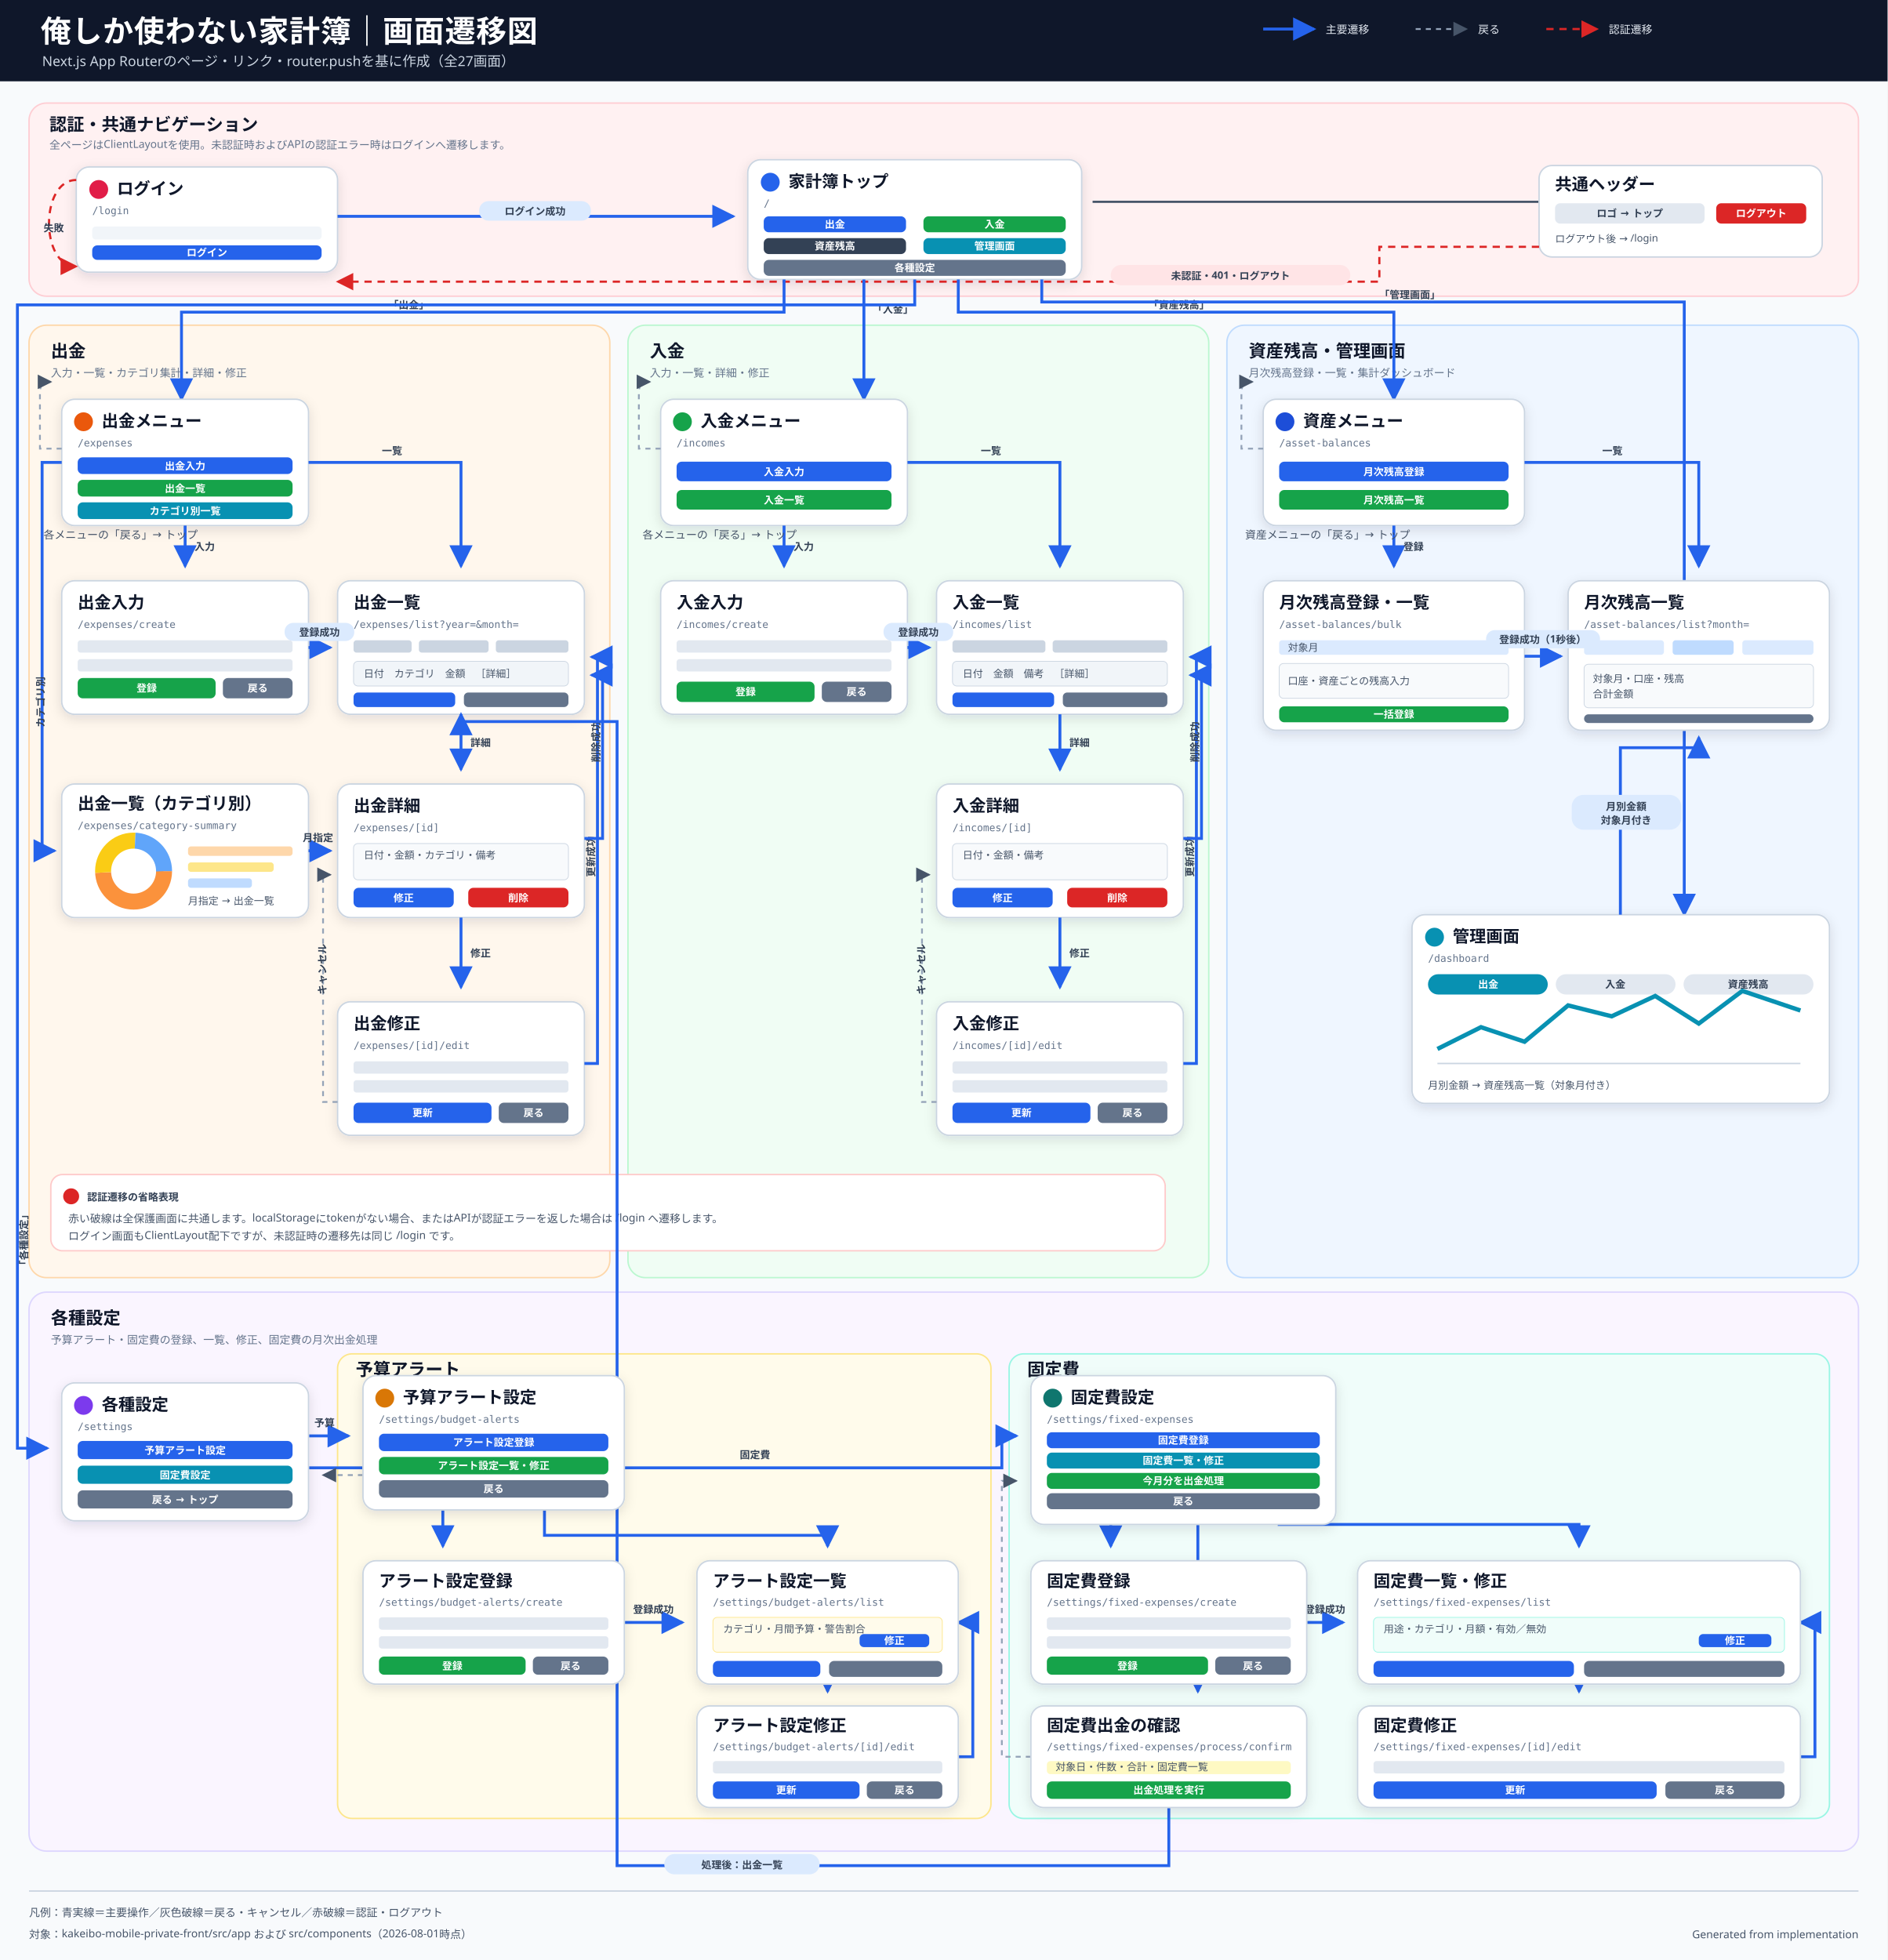
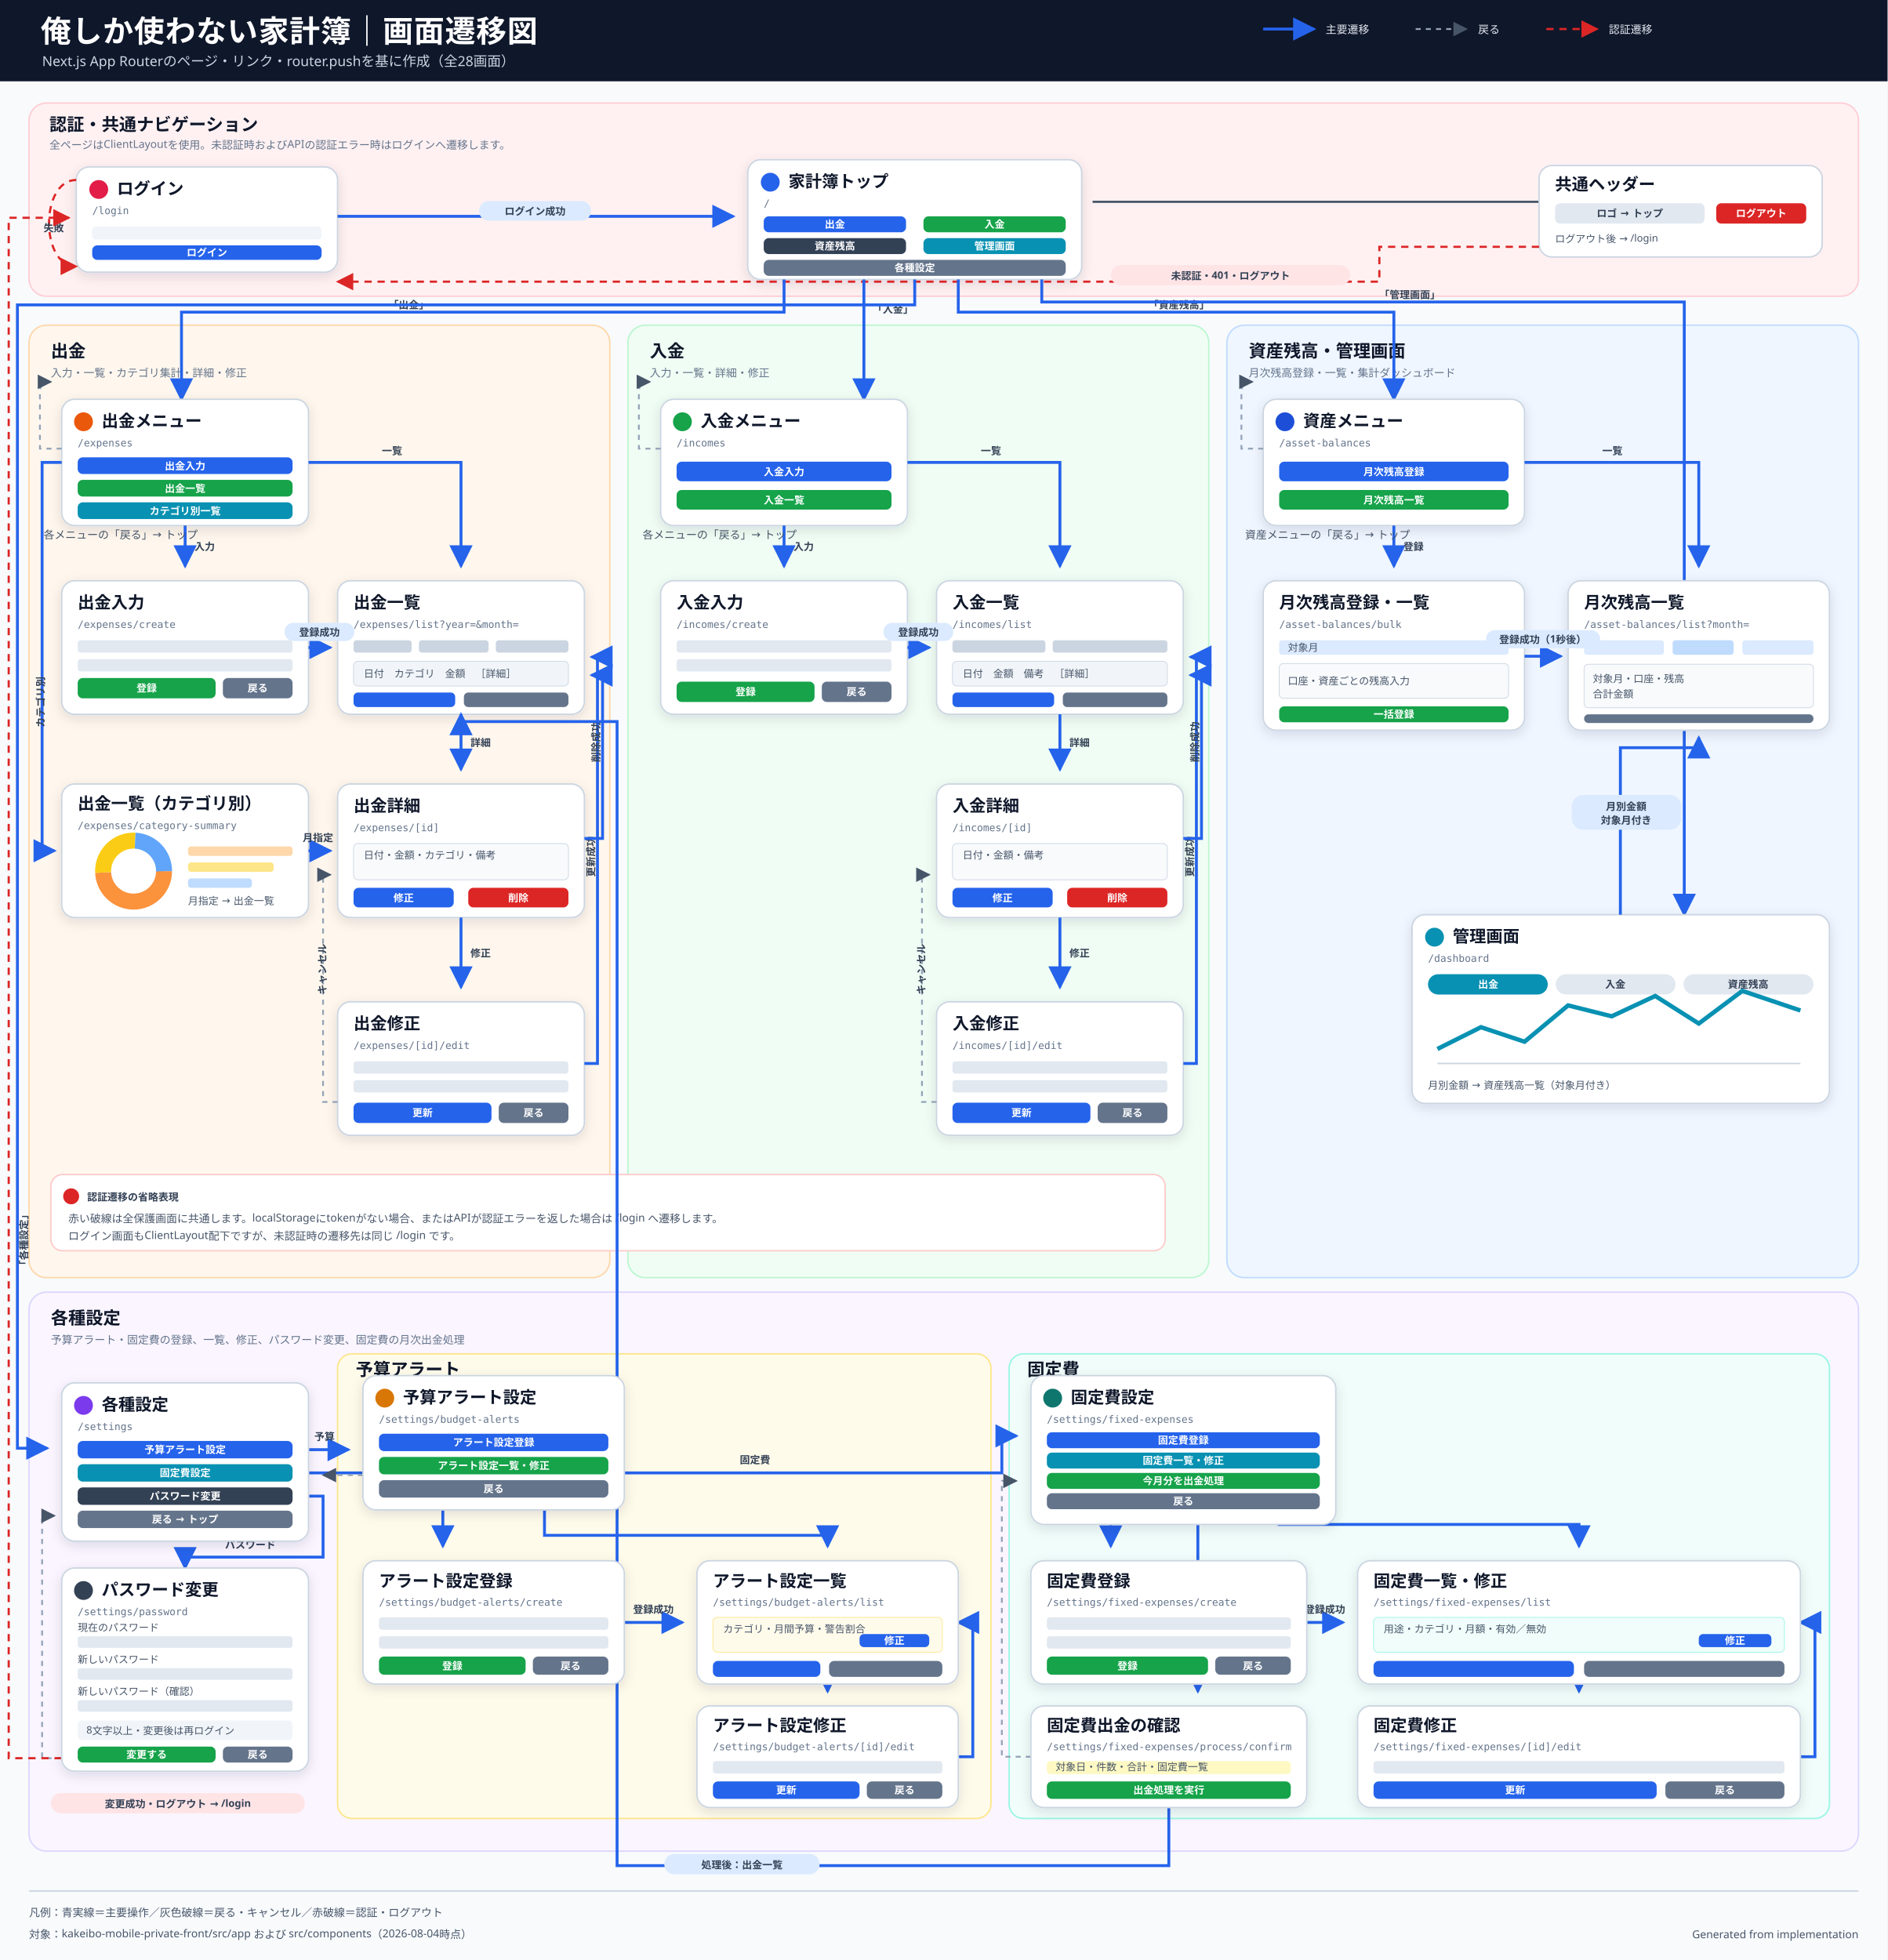
<svg xmlns="http://www.w3.org/2000/svg" width="2600" height="2700" viewBox="0 0 2600 2700" role="img" aria-labelledby="title desc">
  <defs>
    <filter id="shadow" x="-20%" y="-20%" width="140%" height="150%">
      <feDropShadow dx="0" dy="5" stdDeviation="8" flood-color="#0f172a" flood-opacity=".12" />
    </filter>
    <marker id="arrow" viewBox="0 0 10 10" refX="9" refY="5" markerWidth="8" markerHeight="8" orient="auto-start-reverse">
      <path d="M 0 0 L 10 5 L 0 10 z" fill="#475569" />
    </marker>
    <marker id="arrowBlue" viewBox="0 0 10 10" refX="9" refY="5" markerWidth="8" markerHeight="8" orient="auto-start-reverse">
      <path d="M 0 0 L 10 5 L 0 10 z" fill="#2563eb" />
    </marker>
    <marker id="arrowRed" viewBox="0 0 10 10" refX="9" refY="5" markerWidth="8" markerHeight="8" orient="auto-start-reverse">
      <path d="M 0 0 L 10 5 L 0 10 z" fill="#dc2626" />
    </marker>
    <style>
      text { font-family: "Noto Sans JP", "Yu Gothic", "Hiragino Sans", sans-serif; fill: #0f172a; }
      .main-title { font-size: 42px; font-weight: 800; letter-spacing: .02em; fill: #fff; }
      .subtitle { font-size: 19px; fill: #64748b; }
      .header-subtitle { font-size: 19px; fill: #cbd5e1; }
      .header-legend { font-size: 15px; fill: #e2e8f0; }
      .section-title { font-size: 24px; font-weight: 800; }
      .section-sub { font-size: 15px; fill: #64748b; }
      .card { fill: #fff; stroke: #cbd5e1; stroke-width: 2; rx: 18; filter: url(#shadow); }
      .card-title { font-size: 23px; font-weight: 800; }
      .route { font-family: ui-monospace, SFMono-Regular, Menlo, monospace; font-size: 14px; fill: #64748b; }
      .ui-label { font-size: 14px; fill: #475569; }
      .button-text { font-size: 14px; font-weight: 700; fill: #fff; text-anchor: middle; dominant-baseline: middle; }
      .button-dark-text { font-size: 14px; font-weight: 700; fill: #334155; text-anchor: middle; dominant-baseline: middle; }
      .flow { fill: none; stroke: #475569; stroke-width: 3; marker-end: url(#arrow); }
      .primary-flow { fill: none; stroke: #2563eb; stroke-width: 4; marker-end: url(#arrowBlue); }
      .auth-flow { fill: none; stroke: #dc2626; stroke-width: 3; stroke-dasharray: 10 8; marker-end: url(#arrowRed); }
      .back-flow { fill: none; stroke: #94a3b8; stroke-width: 2.5; stroke-dasharray: 7 7; marker-end: url(#arrow); }
      .edge-label { font-size: 14px; font-weight: 700; fill: #334155; }
      .note { font-size: 15px; fill: #475569; }
      .legend { font-size: 15px; fill: #334155; }
    </style>
  </defs>
  <rect width="2600" height="2700" fill="#f8fafc" />
  <rect x="0" y="0" width="2600" height="112" fill="#0f172a" />
  <text x="56" y="58" class="main-title">俺しか使わない家計簿｜画面遷移図</text>
-   <text x="58" y="91" class="header-subtitle">Next.js App Routerのページ・リンク・router.pushを基に作成（全27画面）</text>
+   <text x="58" y="91" class="header-subtitle">Next.js App Routerのページ・リンク・router.pushを基に作成（全28画面）</text>
  <g transform="translate(1740 25)">
    <path d="M0 15 H70" class="primary-flow" />
    <text x="86" y="21" class="header-legend">主要遷移</text>
    <path d="M210 15 H280" class="back-flow" />
    <text x="296" y="21" class="header-legend">戻る</text>
    <path d="M390 15 H460" class="auth-flow" />
    <text x="476" y="21" class="header-legend">認証遷移</text>
  </g>
  <rect x="40" y="142" width="2520" height="266" rx="24" fill="#fff1f2" stroke="#fecdd3" stroke-width="2" />
  <text x="68" y="180" class="section-title" fill="#9f1239">認証・共通ナビゲーション</text>
  <text x="68" y="205" class="section-sub">全ページはClientLayoutを使用。未認証時およびAPIの認証エラー時はログインへ遷移します。</text>
  <g transform="translate(105 230)">
    <rect width="360" height="145" class="card" stroke="#fda4af" />
    <circle cx="31" cy="31" r="13" fill="#e11d48" />
    <text x="56" y="38" class="card-title">ログイン</text>
    <text x="22" y="65" class="route">/login</text>
    <rect x="22" y="82" width="316" height="18" rx="5" fill="#f1f5f9" />
    <rect x="22" y="108" width="316" height="20" rx="7" fill="#2563eb" />
    <text x="180" y="118" class="button-text">ログイン</text>
  </g>
  <g transform="translate(1030 220)">
    <rect width="460" height="165" class="card" stroke="#93c5fd" />
    <circle cx="31" cy="31" r="13" fill="#2563eb" />
    <text x="56" y="38" class="card-title">家計簿トップ</text>
    <text x="22" y="65" class="route">/</text>
    <rect x="22" y="78" width="196" height="22" rx="7" fill="#2563eb" />
    <rect x="242" y="78" width="196" height="22" rx="7" fill="#16a34a" />
    <rect x="22" y="108" width="196" height="22" rx="7" fill="#334155" />
    <rect x="242" y="108" width="196" height="22" rx="7" fill="#0891b2" />
    <rect x="22" y="138" width="416" height="22" rx="7" fill="#64748b" />
    <text x="120" y="89" class="button-text">出金</text>
    <text x="340" y="89" class="button-text">入金</text>
    <text x="120" y="119" class="button-text">資産残高</text>
    <text x="340" y="119" class="button-text">管理画面</text>
    <text x="230" y="149" class="button-text">各種設定</text>
  </g>
  <path d="M465 298 H1010" class="primary-flow" />
  <rect x="660" y="277" width="154" height="27" rx="13" fill="#dbeafe" />
  <text x="737" y="296" class="edge-label" text-anchor="middle">ログイン成功</text>
  <path d="M105 248 C55 248 55 367 105 367" class="auth-flow" />
  <text x="74" y="319" class="edge-label" fill="#be123c" text-anchor="middle">失敗</text>
  <path d="M1505 278 H2380 V240" class="flow" />
  <g transform="translate(2120 228)">
    <rect width="390" height="126" rx="18" fill="#fff" stroke="#cbd5e1" stroke-width="2" />
    <text x="22" y="34" class="card-title">共通ヘッダー</text>
    <rect x="22" y="52" width="206" height="28" rx="7" fill="#e2e8f0" />
    <text x="125" y="66" class="button-dark-text">ロゴ → トップ</text>
    <rect x="244" y="52" width="124" height="28" rx="7" fill="#dc2626" />
    <text x="306" y="66" class="button-text">ログアウト</text>
    <text x="22" y="106" class="ui-label">ログアウト後 → /login</text>
  </g>
  <path d="M2120 340 H1900 V388 H465" class="auth-flow" />
  <rect x="1530" y="365" width="330" height="28" rx="14" fill="#ffe4e6" />
  <text x="1695" y="385" class="edge-label" fill="#be123c" text-anchor="middle">未認証・401・ログアウト</text>
  <rect x="40" y="448" width="800" height="1312" rx="24" fill="#fff7ed" stroke="#fed7aa" stroke-width="2" />
  <rect x="865" y="448" width="800" height="1312" rx="24" fill="#f0fdf4" stroke="#bbf7d0" stroke-width="2" />
  <rect x="1690" y="448" width="870" height="1312" rx="24" fill="#eff6ff" stroke="#bfdbfe" stroke-width="2" />
  <text x="70" y="492" class="section-title" fill="#9a3412">出金</text>
  <text x="70" y="519" class="section-sub">入力・一覧・カテゴリ集計・詳細・修正</text>
  <text x="895" y="492" class="section-title" fill="#166534">入金</text>
  <text x="895" y="519" class="section-sub">入力・一覧・詳細・修正</text>
  <text x="1720" y="492" class="section-title" fill="#1e40af">資産残高・管理画面</text>
  <text x="1720" y="519" class="section-sub">月次残高登録・一覧・集計ダッシュボード</text>
  <path d="M1080 385 V430 H250 V550" class="primary-flow" />
  <text x="535" y="425" class="edge-label">「出金」</text>
  <path d="M1190 385 V550" class="primary-flow" />
  <text x="1202" y="431" class="edge-label">「入金」</text>
  <path d="M1320 385 V430 H1920 V550" class="primary-flow" />
  <text x="1582" y="425" class="edge-label">「資産残高」</text>
  <path d="M1435 385 V416 H2320 V1260" class="primary-flow" />
  <text x="1900" y="411" class="edge-label">「管理画面」</text>
  <g transform="translate(85 550)">
    <rect width="340" height="174" class="card" stroke="#fdba74" />
    <circle cx="30" cy="31" r="13" fill="#ea580c" />
    <text x="55" y="38" class="card-title">出金メニュー</text>
    <text x="22" y="65" class="route">/expenses</text>
    <rect x="22" y="80" width="296" height="23" rx="7" fill="#2563eb" />
    <text x="170" y="92" class="button-text">出金入力</text>
    <rect x="22" y="111" width="296" height="23" rx="7" fill="#16a34a" />
    <text x="170" y="123" class="button-text">出金一覧</text>
    <rect x="22" y="142" width="296" height="23" rx="7" fill="#0891b2" />
    <text x="170" y="154" class="button-text">カテゴリ別一覧</text>
  </g>
  <g transform="translate(85 800)">
    <rect width="340" height="184" class="card" />
    <text x="22" y="38" class="card-title">出金入力</text>
    <text x="22" y="65" class="route">/expenses/create</text>
    <rect x="22" y="82" width="296" height="17" rx="4" fill="#e2e8f0" />
    <rect x="22" y="108" width="296" height="17" rx="4" fill="#e2e8f0" />
    <rect x="22" y="134" width="190" height="28" rx="7" fill="#16a34a" />
    <rect x="222" y="134" width="96" height="28" rx="7" fill="#64748b" />
    <text x="117" y="148" class="button-text">登録</text>
    <text x="270" y="148" class="button-text">戻る</text>
  </g>
  <g transform="translate(465 800)">
    <rect width="340" height="184" class="card" />
    <text x="22" y="38" class="card-title">出金一覧</text>
    <text x="22" y="65" class="route">/expenses/list?year=&amp;month=</text>
    <rect x="22" y="82" width="80" height="17" rx="4" fill="#cbd5e1" />
    <rect x="112" y="82" width="96" height="17" rx="4" fill="#cbd5e1" />
    <rect x="218" y="82" width="100" height="17" rx="4" fill="#cbd5e1" />
    <rect x="22" y="111" width="296" height="34" rx="6" fill="#f1f5f9" stroke="#cbd5e1" />
    <text x="36" y="133" class="ui-label">日付　カテゴリ　金額　［詳細］</text>
    <rect x="22" y="154" width="140" height="20" rx="6" fill="#2563eb" />
    <rect x="174" y="154" width="144" height="20" rx="6" fill="#64748b" />
  </g>
  <g transform="translate(85 1080)">
    <rect width="340" height="184" class="card" />
    <text x="22" y="35" class="card-title">出金一覧（カテゴリ別）</text>
    <text x="22" y="62" class="route">/expenses/category-summary</text>
    <circle cx="99" cy="120" r="42" fill="none" stroke="#fb923c" stroke-width="22" stroke-dasharray="130 264" />
    <circle cx="99" cy="120" r="42" fill="none" stroke="#facc15" stroke-width="22" stroke-dasharray="70 264" stroke-dashoffset="-130" />
    <circle cx="99" cy="120" r="42" fill="none" stroke="#60a5fa" stroke-width="22" stroke-dasharray="64 264" stroke-dashoffset="-200" />
    <rect x="174" y="86" width="144" height="13" rx="4" fill="#fed7aa" />
    <rect x="174" y="108" width="118" height="13" rx="4" fill="#fde68a" />
    <rect x="174" y="130" width="88" height="13" rx="4" fill="#bfdbfe" />
    <text x="174" y="166" class="ui-label">月指定 → 出金一覧</text>
  </g>
  <g transform="translate(465 1080)">
    <rect width="340" height="184" class="card" />
    <text x="22" y="38" class="card-title">出金詳細</text>
    <text x="22" y="65" class="route">/expenses/[id]</text>
    <rect x="22" y="82" width="296" height="50" rx="6" fill="#f8fafc" stroke="#cbd5e1" />
    <text x="36" y="103" class="ui-label">日付・金額・カテゴリ・備考</text>
    <rect x="22" y="143" width="138" height="27" rx="7" fill="#2563eb" />
    <rect x="180" y="143" width="138" height="27" rx="7" fill="#dc2626" />
    <text x="91" y="157" class="button-text">修正</text>
    <text x="249" y="157" class="button-text">削除</text>
  </g>
  <g transform="translate(465 1380)">
    <rect width="340" height="184" class="card" />
    <text x="22" y="38" class="card-title">出金修正</text>
    <text x="22" y="65" class="route">/expenses/[id]/edit</text>
    <rect x="22" y="82" width="296" height="17" rx="4" fill="#e2e8f0" />
    <rect x="22" y="108" width="296" height="17" rx="4" fill="#e2e8f0" />
    <rect x="22" y="139" width="190" height="28" rx="7" fill="#2563eb" />
    <rect x="222" y="139" width="96" height="28" rx="7" fill="#64748b" />
    <text x="117" y="153" class="button-text">更新</text>
    <text x="270" y="153" class="button-text">戻る</text>
  </g>
  <path d="M255 724 V780" class="primary-flow" />
  <text x="268" y="758" class="edge-label">入力</text>
  <path d="M425 637 H635 V780" class="primary-flow" />
  <text x="526" y="626" class="edge-label">一覧</text>
  <path d="M85 637 H58 V1172 H75" class="primary-flow" />
  <text x="61" y="1002" class="edge-label" transform="rotate(-90 61 1002)">カテゴリ別</text>
  <path d="M425 892 H455" class="primary-flow" />
  <rect x="392" y="858" width="96" height="25" rx="12" fill="#dbeafe" />
  <text x="440" y="876" class="edge-label" text-anchor="middle">登録成功</text>
  <path d="M635 984 V1060" class="primary-flow" />
  <text x="648" y="1028" class="edge-label">詳細</text>
  <path d="M425 1172 H455" class="primary-flow" />
  <text x="438" y="1159" class="edge-label" text-anchor="middle">月指定</text>
  <path d="M635 1264 V1360" class="primary-flow" />
  <text x="648" y="1318" class="edge-label">修正</text>
  <path d="M805 1465 H823 V905 H815" class="primary-flow" />
  <text x="819" y="1208" class="edge-label" transform="rotate(-90 819 1208)">更新成功</text>
  <path d="M805 1155 H830 V930 H815" class="primary-flow" />
  <text x="826" y="1050" class="edge-label" transform="rotate(-90 826 1050)">削除成功</text>
  <path d="M465 1518 H445 V1205 H455" class="back-flow" />
  <text x="449" y="1370" class="edge-label" transform="rotate(-90 449 1370)">キャンセル</text>
  <g transform="translate(910 550)">
    <rect width="340" height="174" class="card" stroke="#86efac" />
    <circle cx="30" cy="31" r="13" fill="#16a34a" />
    <text x="55" y="38" class="card-title">入金メニュー</text>
    <text x="22" y="65" class="route">/incomes</text>
    <rect x="22" y="86" width="296" height="27" rx="7" fill="#2563eb" />
    <text x="170" y="100" class="button-text">入金入力</text>
    <rect x="22" y="125" width="296" height="27" rx="7" fill="#16a34a" />
    <text x="170" y="139" class="button-text">入金一覧</text>
  </g>
  <g transform="translate(910 800)">
    <rect width="340" height="184" class="card" />
    <text x="22" y="38" class="card-title">入金入力</text>
    <text x="22" y="65" class="route">/incomes/create</text>
    <rect x="22" y="82" width="296" height="17" rx="4" fill="#e2e8f0" />
    <rect x="22" y="108" width="296" height="17" rx="4" fill="#e2e8f0" />
    <rect x="22" y="139" width="190" height="28" rx="7" fill="#16a34a" />
    <rect x="222" y="139" width="96" height="28" rx="7" fill="#64748b" />
    <text x="117" y="153" class="button-text">登録</text>
    <text x="270" y="153" class="button-text">戻る</text>
  </g>
  <g transform="translate(1290 800)">
    <rect width="340" height="184" class="card" />
    <text x="22" y="38" class="card-title">入金一覧</text>
    <text x="22" y="65" class="route">/incomes/list</text>
    <rect x="22" y="82" width="128" height="17" rx="4" fill="#cbd5e1" />
    <rect x="160" y="82" width="158" height="17" rx="4" fill="#cbd5e1" />
    <rect x="22" y="111" width="296" height="34" rx="6" fill="#f1f5f9" stroke="#cbd5e1" />
    <text x="36" y="133" class="ui-label">日付　金額　備考　［詳細］</text>
    <rect x="22" y="154" width="140" height="20" rx="6" fill="#2563eb" />
    <rect x="174" y="154" width="144" height="20" rx="6" fill="#64748b" />
  </g>
  <g transform="translate(1290 1080)">
    <rect width="340" height="184" class="card" />
    <text x="22" y="38" class="card-title">入金詳細</text>
    <text x="22" y="65" class="route">/incomes/[id]</text>
    <rect x="22" y="82" width="296" height="50" rx="6" fill="#f8fafc" stroke="#cbd5e1" />
    <text x="36" y="103" class="ui-label">日付・金額・備考</text>
    <rect x="22" y="143" width="138" height="27" rx="7" fill="#2563eb" />
    <rect x="180" y="143" width="138" height="27" rx="7" fill="#dc2626" />
    <text x="91" y="157" class="button-text">修正</text>
    <text x="249" y="157" class="button-text">削除</text>
  </g>
  <g transform="translate(1290 1380)">
    <rect width="340" height="184" class="card" />
    <text x="22" y="38" class="card-title">入金修正</text>
    <text x="22" y="65" class="route">/incomes/[id]/edit</text>
    <rect x="22" y="82" width="296" height="17" rx="4" fill="#e2e8f0" />
    <rect x="22" y="108" width="296" height="17" rx="4" fill="#e2e8f0" />
    <rect x="22" y="139" width="190" height="28" rx="7" fill="#2563eb" />
    <rect x="222" y="139" width="96" height="28" rx="7" fill="#64748b" />
    <text x="117" y="153" class="button-text">更新</text>
    <text x="270" y="153" class="button-text">戻る</text>
  </g>
  <path d="M1080 724 V780" class="primary-flow" />
  <text x="1093" y="758" class="edge-label">入力</text>
  <path d="M1250 637 H1460 V780" class="primary-flow" />
  <text x="1351" y="626" class="edge-label">一覧</text>
  <path d="M1250 892 H1280" class="primary-flow" />
  <rect x="1217" y="858" width="96" height="25" rx="12" fill="#dbeafe" />
  <text x="1265" y="876" class="edge-label" text-anchor="middle">登録成功</text>
  <path d="M1460 984 V1060" class="primary-flow" />
  <text x="1473" y="1028" class="edge-label">詳細</text>
  <path d="M1460 1264 V1360" class="primary-flow" />
  <text x="1473" y="1318" class="edge-label">修正</text>
  <path d="M1630 1465 H1648 V905 H1640" class="primary-flow" />
  <text x="1644" y="1208" class="edge-label" transform="rotate(-90 1644 1208)">更新成功</text>
  <path d="M1630 1155 H1655 V930 H1640" class="primary-flow" />
  <text x="1651" y="1050" class="edge-label" transform="rotate(-90 1651 1050)">削除成功</text>
  <path d="M1290 1518 H1270 V1205 H1280" class="back-flow" />
  <text x="1274" y="1370" class="edge-label" transform="rotate(-90 1274 1370)">キャンセル</text>
  <g transform="translate(1740 550)">
    <rect width="360" height="174" class="card" stroke="#93c5fd" />
    <circle cx="30" cy="31" r="13" fill="#1d4ed8" />
    <text x="55" y="38" class="card-title">資産メニュー</text>
    <text x="22" y="65" class="route">/asset-balances</text>
    <rect x="22" y="86" width="316" height="27" rx="7" fill="#2563eb" />
    <text x="180" y="100" class="button-text">月次残高登録</text>
    <rect x="22" y="125" width="316" height="27" rx="7" fill="#16a34a" />
    <text x="180" y="139" class="button-text">月次残高一覧</text>
  </g>
  <g transform="translate(1740 800)">
    <rect width="360" height="206" class="card" />
    <text x="22" y="38" class="card-title">月次残高登録・一覧</text>
    <text x="22" y="65" class="route">/asset-balances/bulk</text>
    <rect x="22" y="82" width="316" height="20" rx="4" fill="#dbeafe" />
    <text x="34" y="97" class="ui-label">対象月</text>
    <rect x="22" y="114" width="316" height="48" rx="6" fill="#f8fafc" stroke="#cbd5e1" />
    <text x="34" y="143" class="ui-label">口座・資産ごとの残高入力</text>
    <rect x="22" y="173" width="316" height="22" rx="7" fill="#16a34a" />
    <text x="180" y="184" class="button-text">一括登録</text>
  </g>
  <g transform="translate(2160 800)">
    <rect width="360" height="206" class="card" />
    <text x="22" y="38" class="card-title">月次残高一覧</text>
    <text x="22" y="65" class="route">/asset-balances/list?month=</text>
    <rect x="22" y="82" width="110" height="20" rx="4" fill="#dbeafe" />
    <rect x="144" y="82" width="84" height="20" rx="4" fill="#bfdbfe" />
    <rect x="240" y="82" width="98" height="20" rx="4" fill="#dbeafe" />
    <rect x="22" y="115" width="316" height="60" rx="6" fill="#f8fafc" stroke="#cbd5e1" />
    <text x="34" y="140" class="ui-label">対象月・口座・残高</text>
    <text x="34" y="161" class="ui-label">合計金額</text>
    <rect x="22" y="184" width="316" height="12" rx="6" fill="#64748b" />
  </g>
  <g transform="translate(1945 1260)">
    <rect width="575" height="260" class="card" stroke="#67e8f9" />
    <circle cx="31" cy="31" r="13" fill="#0891b2" />
    <text x="56" y="38" class="card-title">管理画面</text>
    <text x="22" y="65" class="route">/dashboard</text>
    <rect x="22" y="82" width="165" height="28" rx="14" fill="#0891b2" />
    <rect x="198" y="82" width="165" height="28" rx="14" fill="#e2e8f0" />
    <rect x="374" y="82" width="179" height="28" rx="14" fill="#e2e8f0" />
    <text x="105" y="96" class="button-text">出金</text>
    <text x="280" y="96" class="button-dark-text">入金</text>
    <text x="463" y="96" class="button-dark-text">資産残高</text>
    <path d="M35 185 L95 155 L155 175 L215 125 L275 140 L335 112 L395 150 L455 105 L535 132" fill="none" stroke="#0891b2" stroke-width="6" />
    <line x1="35" y1="205" x2="535" y2="205" stroke="#cbd5e1" stroke-width="2" />
    <text x="22" y="240" class="ui-label">月別金額 → 資産残高一覧（対象月付き）</text>
  </g>
  <path d="M1920 724 V780" class="primary-flow" />
  <text x="1933" y="758" class="edge-label">登録</text>
  <path d="M2100 637 H2340 V780" class="primary-flow" />
  <text x="2207" y="626" class="edge-label">一覧</text>
  <path d="M2100 904 H2150" class="primary-flow" />
  <rect x="2047" y="868" width="157" height="25" rx="12" fill="#dbeafe" />
  <text x="2125" y="886" class="edge-label" text-anchor="middle">登録成功（1秒後）</text>
  <path d="M2232 1260 V1030 H2340 V1016" class="primary-flow" />
  <rect x="2165" y="1095" width="151" height="48" rx="16" fill="#dbeafe" />
  <text x="2240" y="1116" class="edge-label" text-anchor="middle">月別金額</text>
  <text x="2240" y="1135" class="edge-label" text-anchor="middle">対象月付き</text>
  <path d="M85 618 H55 V540 C55 530 60 526 70 526" class="back-flow" />
  <path d="M910 618 H880 V540 C880 530 885 526 895 526" class="back-flow" />
  <path d="M1740 618 H1710 V540 C1710 530 1715 526 1725 526" class="back-flow" />
  <text x="60" y="742" class="note">各メニューの「戻る」→ トップ</text>
  <text x="885" y="742" class="note">各メニューの「戻る」→ トップ</text>
  <text x="1715" y="742" class="note">資産メニューの「戻る」→ トップ</text>
  <g transform="translate(70 1618)">
    <rect width="1535" height="105" rx="16" fill="#fff" stroke="#fecaca" stroke-width="2" />
    <circle cx="28" cy="30" r="11" fill="#dc2626" />
    <text x="50" y="36" class="edge-label" fill="#991b1b">認証遷移の省略表現</text>
    <text x="24" y="66" class="note">赤い破線は全保護画面に共通します。localStorageにtokenがない場合、またはAPIが認証エラーを返した場合は /login へ遷移します。</text>
    <text x="24" y="90" class="note">ログイン画面もClientLayout配下ですが、未認証時の遷移先は同じ /login です。</text>
  </g>
  <rect x="40" y="1780" width="2520" height="770" rx="24" fill="#faf5ff" stroke="#ddd6fe" stroke-width="2" />
  <text x="70" y="1824" class="section-title" fill="#6b21a8">各種設定</text>
-   <text x="70" y="1851" class="section-sub">予算アラート・固定費の登録、一覧、修正、固定費の月次出金処理</text>
+   <text x="70" y="1851" class="section-sub">予算アラート・固定費の登録、一覧、修正、パスワード変更、固定費の月次出金処理</text>
  <rect x="465" y="1865" width="900" height="640" rx="20" fill="#fffbeb" stroke="#fde68a" stroke-width="2" />
  <text x="490" y="1895" class="section-title" fill="#92400e">予算アラート</text>
  <rect x="1390" y="1865" width="1130" height="640" rx="20" fill="#f0fdfa" stroke="#99f6e4" stroke-width="2" />
  <text x="1415" y="1895" class="section-title" fill="#115e59">固定費</text>
  <path d="M1260 385 V420 H24 V1995 H65" class="primary-flow" />
  <text x="38" y="1750" class="edge-label" transform="rotate(-90 38 1750)">「各種設定」</text>
-   <path d="M425 1978 H480" class="primary-flow" />
-   <text x="447" y="1965" class="edge-label" text-anchor="middle">予算</text>
-   <path d="M425 2022 H1380 V1978 H1400" class="primary-flow" />
-   <text x="1040" y="2009" class="edge-label" text-anchor="middle">固定費</text>
+   <path d="M425 1997 H480" class="primary-flow" />
+   <text x="447" y="1984" class="edge-label" text-anchor="middle">予算</text>
+   <path d="M425 2029 H1380 V1978 H1400" class="primary-flow" />
+   <text x="1040" y="2016" class="edge-label" text-anchor="middle">固定費</text>
+   <path d="M425 2061 H445 V2145 H255 V2160" class="primary-flow" />
+   <text x="345" y="2133" class="edge-label" text-anchor="middle">パスワード</text>
  <path d="M610 2080 V2130" class="primary-flow" />
  <path d="M750 2080 V2115 H1140 V2130" class="primary-flow" />
  <path d="M860 2235 H940" class="primary-flow" />
  <text x="900" y="2222" class="edge-label" text-anchor="middle">登録成功</text>
  <path d="M1140 2320 V2330" class="primary-flow" />
  <path d="M1320 2420 H1340 V2235 H1320" class="primary-flow" />
  <path d="M500 2032 H445" class="back-flow" />
+   <path d="M85 2422 H58 V2088 H75" class="back-flow" />
+   <path d="M85 2422 H12 V300 H95" class="auth-flow" />
+   <rect x="70" y="2470" width="350" height="28" rx="14" fill="#ffe4e6" />
+   <text x="245" y="2490" class="edge-label" fill="#be123c" text-anchor="middle">変更成功・ログアウト → /login</text>
  <path d="M1530 2100 V2130" class="primary-flow" />
  <path d="M1760 2100 H2175 V2130" class="primary-flow" />
  <path d="M1650 2100 V2330" class="primary-flow" />
  <path d="M1800 2235 H1850" class="primary-flow" />
  <text x="1825" y="2222" class="edge-label" text-anchor="middle">登録成功</text>
  <path d="M2175 2320 V2330" class="primary-flow" />
  <path d="M2480 2420 H2500 V2235 H2480" class="primary-flow" />
  <path d="M1420 2420 H1380 V2040 H1400" class="back-flow" />
  <path d="M1610 2490 V2570 H850 V994 H635 V984" class="primary-flow" />
  <rect x="915" y="2554" width="214" height="28" rx="14" fill="#dbeafe" />
  <text x="1022" y="2574" class="edge-label" text-anchor="middle">処理後：出金一覧</text>
  <g transform="translate(85 1905)">
-     <rect width="340" height="190" class="card" stroke="#c4b5fd" />
+     <rect width="340" height="218" class="card" stroke="#c4b5fd" />
    <circle cx="30" cy="31" r="13" fill="#7c3aed" />
    <text x="55" y="38" class="card-title">各種設定</text>
    <text x="22" y="65" class="route">/settings</text>
-     <rect x="22" y="80" width="296" height="25" rx="7" fill="#2563eb" />
-     <text x="170" y="93" class="button-text">予算アラート設定</text>
-     <rect x="22" y="114" width="296" height="25" rx="7" fill="#0891b2" />
-     <text x="170" y="127" class="button-text">固定費設定</text>
-     <rect x="22" y="148" width="296" height="25" rx="7" fill="#64748b" />
-     <text x="170" y="161" class="button-text">戻る → トップ</text>
+     <rect x="22" y="80" width="296" height="24" rx="7" fill="#2563eb" />
+     <text x="170" y="92" class="button-text">予算アラート設定</text>
+     <rect x="22" y="112" width="296" height="24" rx="7" fill="#0891b2" />
+     <text x="170" y="124" class="button-text">固定費設定</text>
+     <rect x="22" y="144" width="296" height="24" rx="7" fill="#334155" />
+     <text x="170" y="156" class="button-text">パスワード変更</text>
+     <rect x="22" y="176" width="296" height="24" rx="7" fill="#64748b" />
+     <text x="170" y="188" class="button-text">戻る → トップ</text>
+   </g>
+   <g transform="translate(85 2160)">
+     <rect width="340" height="280" class="card" stroke="#94a3b8" />
+     <circle cx="30" cy="31" r="13" fill="#334155" />
+     <text x="55" y="38" class="card-title">パスワード変更</text>
+     <text x="22" y="65" class="route">/settings/password</text>
+     <text x="22" y="87" class="ui-label">現在のパスワード</text>
+     <rect x="22" y="94" width="296" height="16" rx="4" fill="#e2e8f0" />
+     <text x="22" y="131" class="ui-label">新しいパスワード</text>
+     <rect x="22" y="138" width="296" height="16" rx="4" fill="#e2e8f0" />
+     <text x="22" y="175" class="ui-label">新しいパスワード（確認）</text>
+     <rect x="22" y="182" width="296" height="16" rx="4" fill="#e2e8f0" />
+     <rect x="22" y="210" width="296" height="27" rx="6" fill="#f1f5f9" />
+     <text x="34" y="228" class="ui-label">8文字以上・変更後は再ログイン</text>
+     <rect x="22" y="246" width="190" height="22" rx="7" fill="#16a34a" />
+     <rect x="222" y="246" width="96" height="22" rx="7" fill="#64748b" />
+     <text x="117" y="257" class="button-text">変更する</text>
+     <text x="270" y="257" class="button-text">戻る</text>
  </g>
  <g transform="translate(500 1895)">
    <rect width="360" height="185" class="card" stroke="#fbbf24" />
    <circle cx="30" cy="31" r="13" fill="#d97706" />
    <text x="55" y="38" class="card-title">予算アラート設定</text>
    <text x="22" y="65" class="route">/settings/budget-alerts</text>
    <rect x="22" y="80" width="316" height="24" rx="7" fill="#2563eb" />
    <text x="180" y="92" class="button-text">アラート設定登録</text>
    <rect x="22" y="112" width="316" height="24" rx="7" fill="#16a34a" />
    <text x="180" y="124" class="button-text">アラート設定一覧・修正</text>
    <rect x="22" y="144" width="316" height="24" rx="7" fill="#64748b" />
    <text x="180" y="156" class="button-text">戻る</text>
  </g>
  <g transform="translate(500 2150)">
    <rect width="360" height="170" class="card" />
    <text x="22" y="36" class="card-title">アラート設定登録</text>
    <text x="22" y="62" class="route">/settings/budget-alerts/create</text>
    <rect x="22" y="78" width="316" height="17" rx="4" fill="#e2e8f0" />
    <rect x="22" y="104" width="316" height="17" rx="4" fill="#e2e8f0" />
    <rect x="22" y="132" width="202" height="25" rx="7" fill="#16a34a" />
    <rect x="234" y="132" width="104" height="25" rx="7" fill="#64748b" />
    <text x="123" y="145" class="button-text">登録</text>
    <text x="286" y="145" class="button-text">戻る</text>
  </g>
  <g transform="translate(960 2150)">
    <rect width="360" height="170" class="card" />
    <text x="22" y="36" class="card-title">アラート設定一覧</text>
    <text x="22" y="62" class="route">/settings/budget-alerts/list</text>
    <rect x="22" y="78" width="316" height="48" rx="6" fill="#fffbeb" stroke="#fde68a" />
    <text x="36" y="99" class="ui-label">カテゴリ・月間予算・警告割合</text>
    <rect x="224" y="101" width="96" height="18" rx="6" fill="#2563eb" />
    <text x="272" y="110" class="button-text">修正</text>
    <rect x="22" y="138" width="148" height="22" rx="7" fill="#2563eb" />
    <rect x="182" y="138" width="156" height="22" rx="7" fill="#64748b" />
  </g>
  <g transform="translate(960 2350)">
    <rect width="360" height="140" class="card" />
    <text x="22" y="35" class="card-title">アラート設定修正</text>
    <text x="22" y="61" class="route">/settings/budget-alerts/[id]/edit</text>
    <rect x="22" y="76" width="316" height="17" rx="4" fill="#e2e8f0" />
    <rect x="22" y="104" width="202" height="24" rx="7" fill="#2563eb" />
    <rect x="234" y="104" width="104" height="24" rx="7" fill="#64748b" />
    <text x="123" y="116" class="button-text">更新</text>
    <text x="286" y="116" class="button-text">戻る</text>
  </g>
  <g transform="translate(1420 1895)">
    <rect width="420" height="205" class="card" stroke="#5eead4" />
    <circle cx="30" cy="31" r="13" fill="#0f766e" />
    <text x="55" y="38" class="card-title">固定費設定</text>
    <text x="22" y="65" class="route">/settings/fixed-expenses</text>
    <rect x="22" y="78" width="376" height="22" rx="7" fill="#2563eb" />
    <text x="210" y="89" class="button-text">固定費登録</text>
    <rect x="22" y="106" width="376" height="22" rx="7" fill="#0891b2" />
    <text x="210" y="117" class="button-text">固定費一覧・修正</text>
    <rect x="22" y="134" width="376" height="22" rx="7" fill="#16a34a" />
    <text x="210" y="145" class="button-text">今月分を出金処理</text>
    <rect x="22" y="162" width="376" height="22" rx="7" fill="#64748b" />
    <text x="210" y="173" class="button-text">戻る</text>
  </g>
  <g transform="translate(1420 2150)">
    <rect width="380" height="170" class="card" />
    <text x="22" y="36" class="card-title">固定費登録</text>
    <text x="22" y="62" class="route">/settings/fixed-expenses/create</text>
    <rect x="22" y="78" width="336" height="17" rx="4" fill="#e2e8f0" />
    <rect x="22" y="104" width="336" height="17" rx="4" fill="#e2e8f0" />
    <rect x="22" y="132" width="222" height="25" rx="7" fill="#16a34a" />
    <rect x="254" y="132" width="104" height="25" rx="7" fill="#64748b" />
    <text x="133" y="145" class="button-text">登録</text>
    <text x="306" y="145" class="button-text">戻る</text>
  </g>
  <g transform="translate(1870 2150)">
    <rect width="610" height="170" class="card" />
    <text x="22" y="36" class="card-title">固定費一覧・修正</text>
    <text x="22" y="62" class="route">/settings/fixed-expenses/list</text>
    <rect x="22" y="78" width="566" height="48" rx="6" fill="#f0fdfa" stroke="#99f6e4" />
    <text x="36" y="99" class="ui-label">用途・カテゴリ・月額・有効／無効</text>
    <rect x="470" y="101" width="100" height="18" rx="6" fill="#2563eb" />
    <text x="520" y="110" class="button-text">修正</text>
    <rect x="22" y="138" width="276" height="22" rx="7" fill="#2563eb" />
    <rect x="312" y="138" width="276" height="22" rx="7" fill="#64748b" />
  </g>
  <g transform="translate(1420 2350)">
    <rect width="380" height="140" class="card" stroke="#86efac" />
    <text x="22" y="35" class="card-title">固定費出金の確認</text>
    <text x="22" y="61" class="route">/settings/fixed-expenses/process/confirm</text>
    <rect x="22" y="76" width="336" height="18" rx="5" fill="#fef9c3" />
    <text x="34" y="89" class="ui-label">対象日・件数・合計・固定費一覧</text>
    <rect x="22" y="104" width="336" height="24" rx="7" fill="#16a34a" />
    <text x="190" y="116" class="button-text">出金処理を実行</text>
  </g>
  <g transform="translate(1870 2350)">
    <rect width="610" height="140" class="card" />
    <text x="22" y="35" class="card-title">固定費修正</text>
    <text x="22" y="61" class="route">/settings/fixed-expenses/[id]/edit</text>
    <rect x="22" y="76" width="566" height="17" rx="4" fill="#e2e8f0" />
    <rect x="22" y="104" width="390" height="24" rx="7" fill="#2563eb" />
    <rect x="424" y="104" width="164" height="24" rx="7" fill="#64748b" />
    <text x="217" y="116" class="button-text">更新</text>
    <text x="506" y="116" class="button-text">戻る</text>
  </g>
  <line x1="40" y1="2605" x2="2560" y2="2605" stroke="#cbd5e1" stroke-width="2" />
  <text x="40" y="2640" class="note">凡例：青実線＝主要操作／灰色破線＝戻る・キャンセル／赤破線＝認証・ログアウト</text>
-   <text x="40" y="2670" class="note">対象：kakeibo-mobile-private-front/src/app および src/components（2026-08-01時点）</text>
+   <text x="40" y="2670" class="note">対象：kakeibo-mobile-private-front/src/app および src/components（2026-08-04時点）</text>
  <text x="2560" y="2670" class="note" text-anchor="end">Generated from implementation</text>
</svg>
